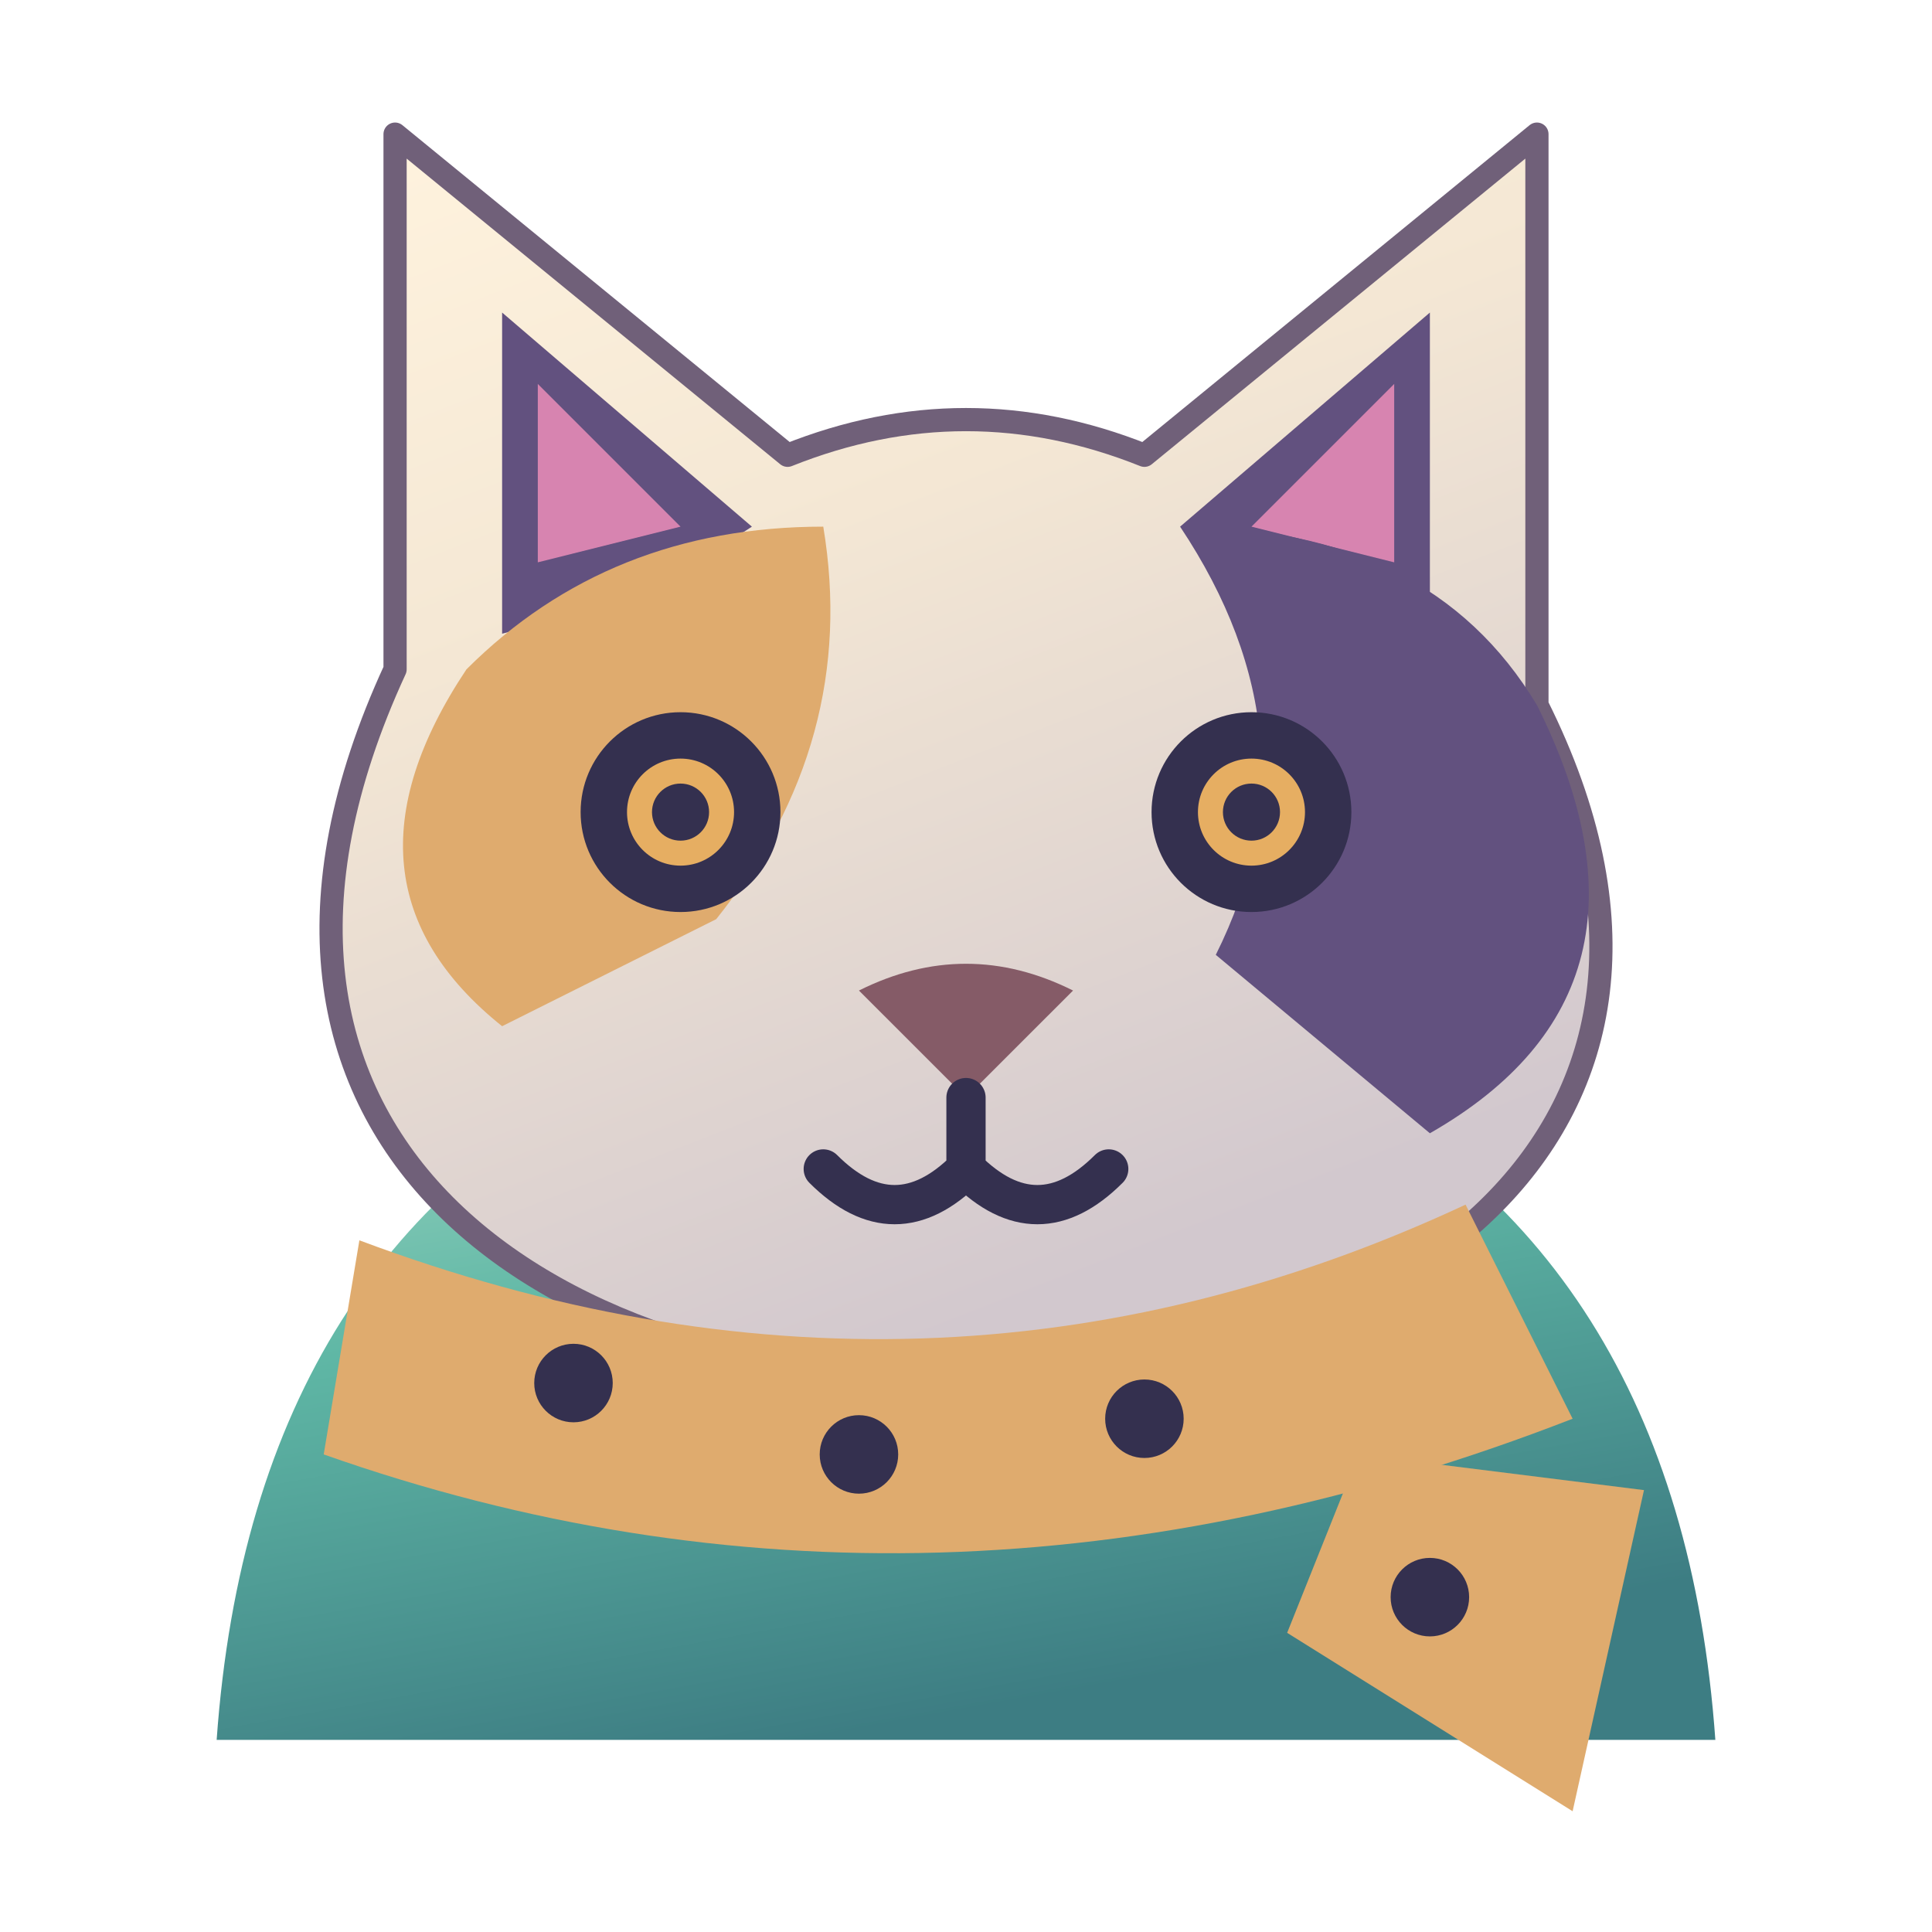
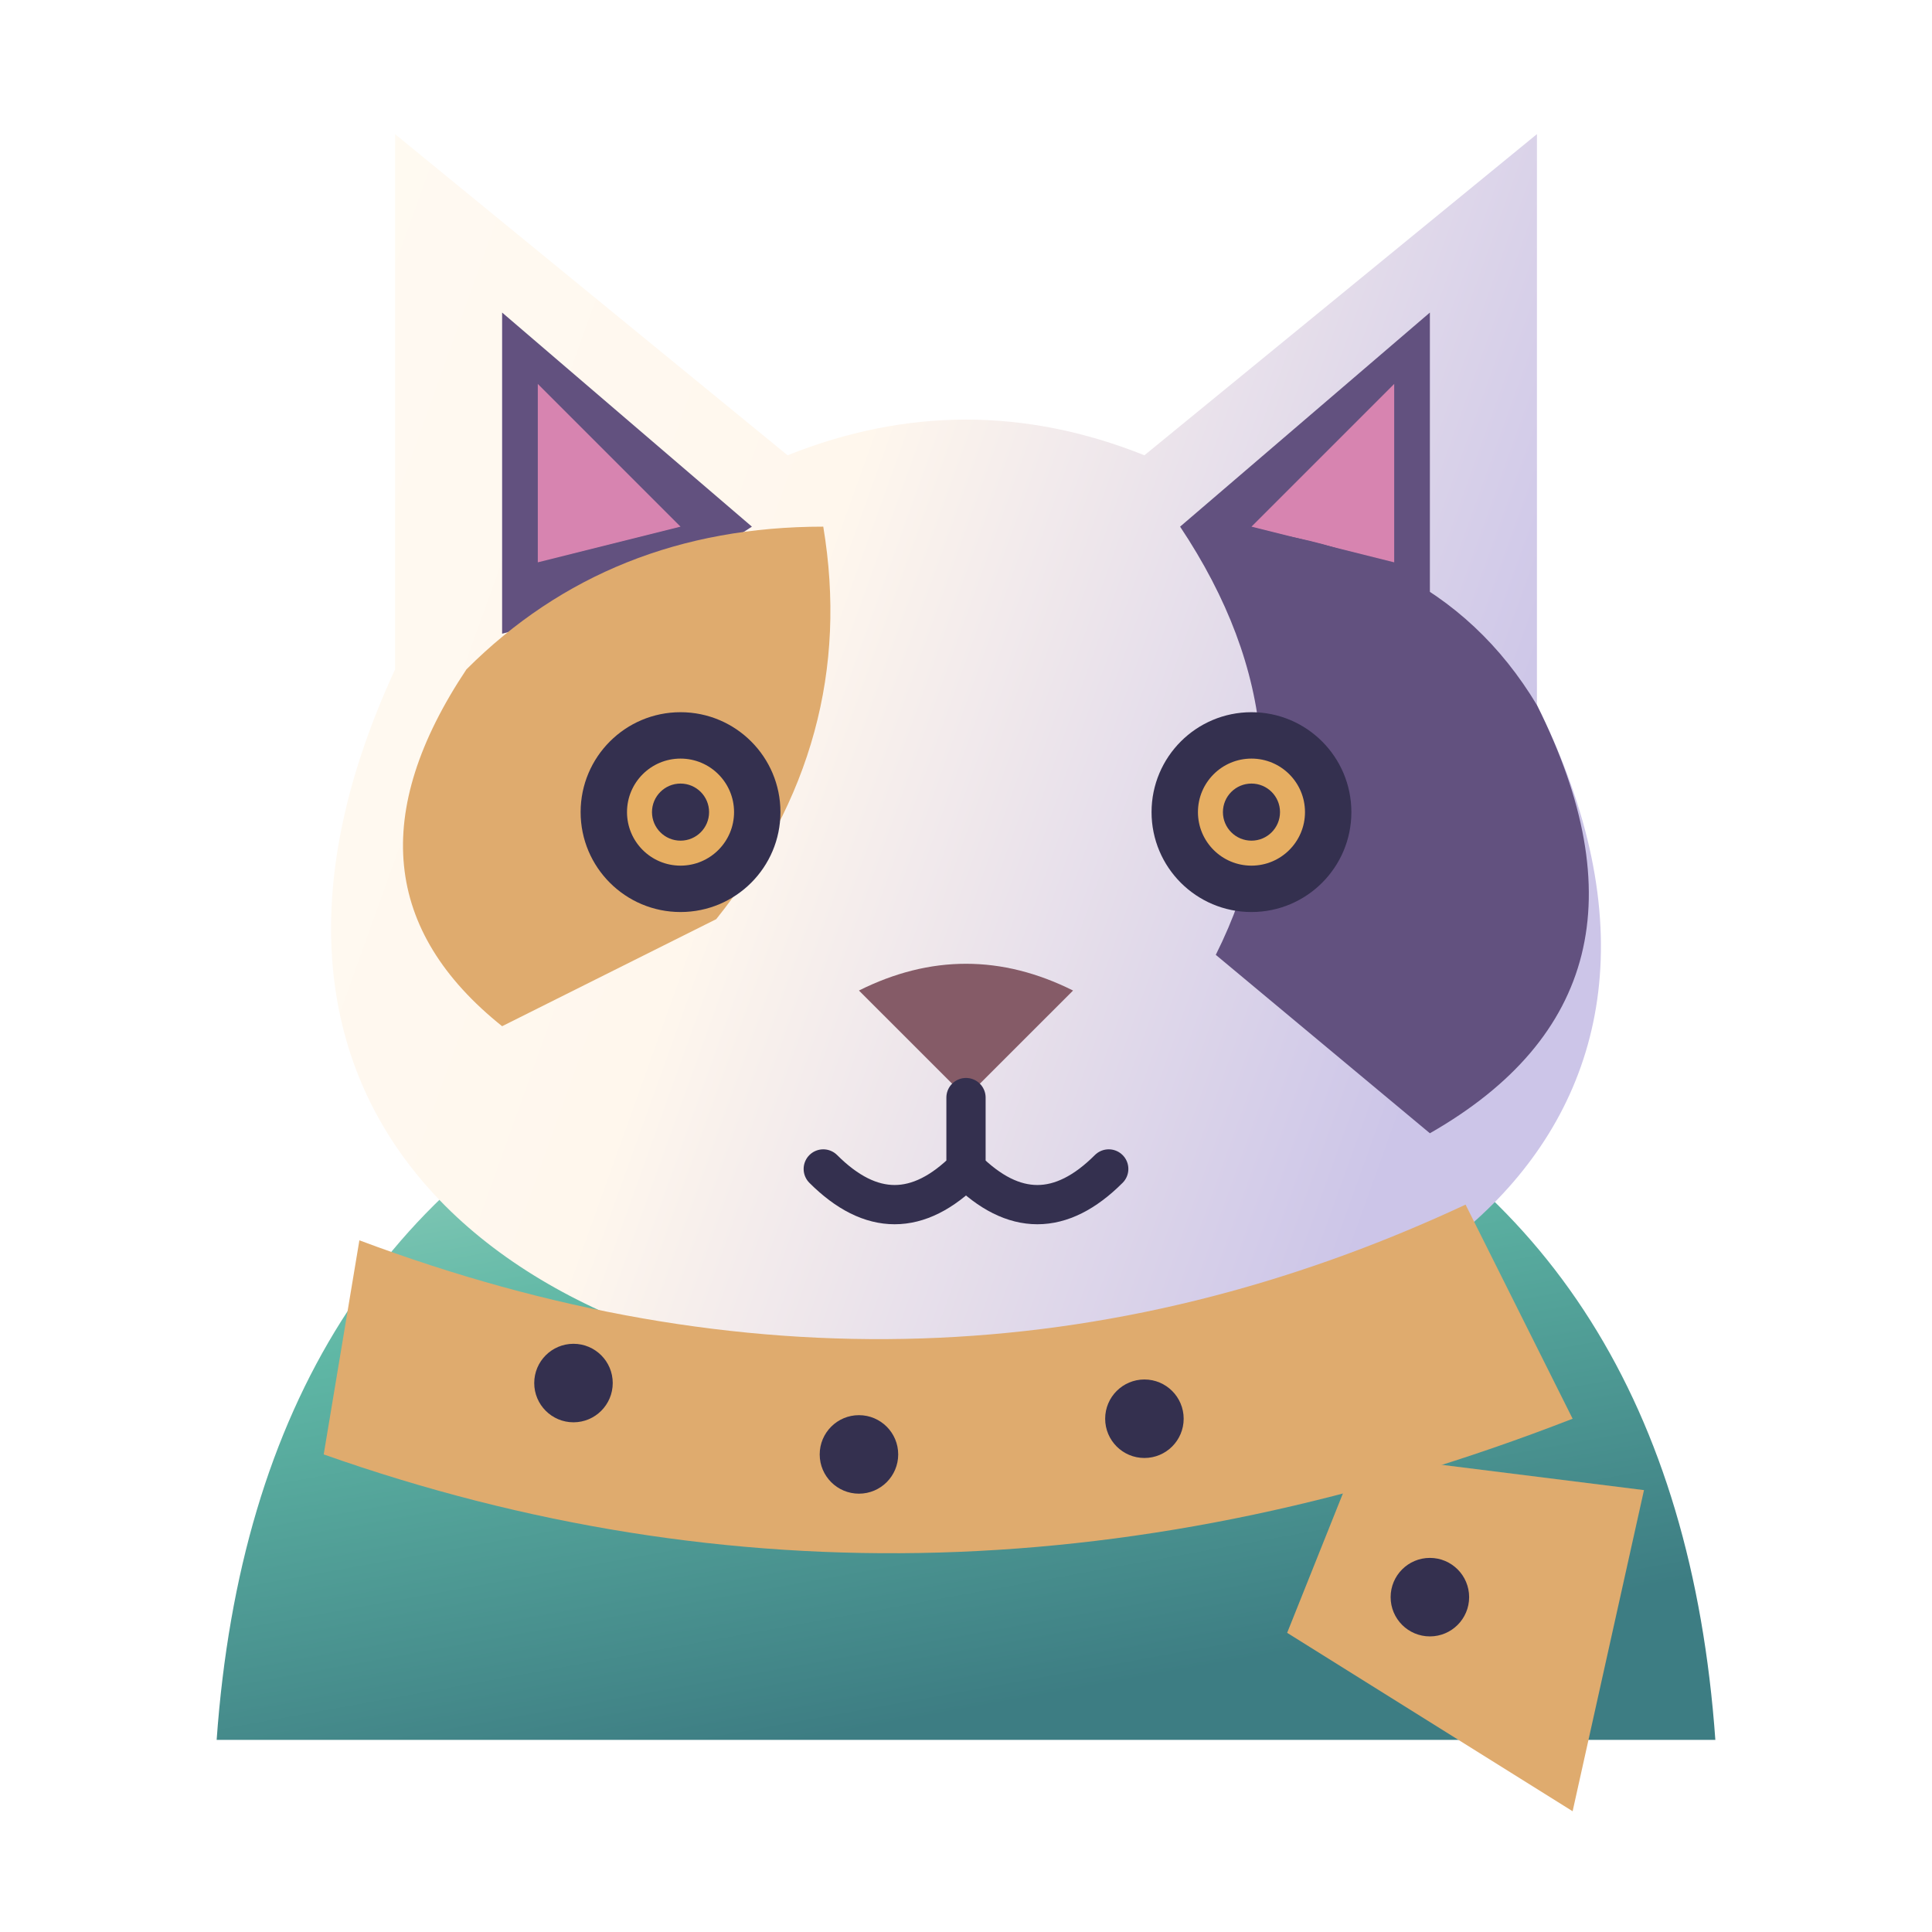
<svg xmlns="http://www.w3.org/2000/svg" width="64" height="64" viewBox="0 0 64 64">
  <g id="frameless-artwork" transform="translate(-5.825858 -9.741425) scale(1.182058)">
    <defs>
      <linearGradient id="enamel" x1="0" y1="0" x2=".6" y2="1">
        <stop stop-color="#f5c3ca" />
        <stop offset=".4" stop-color="#e88bb6" />
        <stop offset="1" stop-color="#a4688f" />
      </linearGradient>
      <linearGradient id="ink" x1="0" y1="0" x2="1" y2="1">
        <stop stop-color="#f3b6c0" />
        <stop offset=".6" stop-color="#e56ea1" />
        <stop offset="1" stop-color="#a25682" />
      </linearGradient>
      <linearGradient id="gem" x1="0" y1="0" x2="1" y2="1">
        <stop stop-color="#ceb7cc" />
        <stop offset=".5" stop-color="#9272ba" />
        <stop offset="1" stop-color="#6e5991" />
      </linearGradient>
    </defs>
    <g stroke-linecap="round" stroke-linejoin="round" />
    <defs>
      <linearGradient id="copper" x2=".2" y2="1">
        <stop stop-color="#ffe0a3" />
        <stop offset=".35" stop-color="#e6ae62" />
        <stop offset="1" stop-color="#a7585d" />
      </linearGradient>
      <linearGradient id="jade" x2=".3" y2="1">
        <stop stop-color="#b4ead5" />
        <stop offset=".4" stop-color="#46b6a2" />
        <stop offset="1" stop-color="#306779" />
      </linearGradient>
      <linearGradient id="rose-metal" x2=".3" y2="1">
        <stop stop-color="#f8c5c2" />
        <stop offset=".35" stop-color="#df77ac" />
        <stop offset="1" stop-color="#8e477e" />
      </linearGradient>
      <linearGradient id="indigo" x2=".4" y2="1">
        <stop stop-color="#b6b5ec" />
        <stop offset=".4" stop-color="#8596ed" />
        <stop offset="1" stop-color="#494f85" />
      </linearGradient>
      <linearGradient id="paper" x2=".2" y2="1">
        <stop stop-color="#fff4df" />
        <stop offset="1" stop-color="#d8c5b9" />
      </linearGradient>
      <linearGradient id="metal" x2=".8" y2="1">
        <stop stop-color="#f3e8df" />
        <stop offset=".35" stop-color="#9cb9c6" />
        <stop offset=".5" stop-color="#d5dcde" />
        <stop offset="1" stop-color="#61788f" />
      </linearGradient>
      <radialGradient id="glass" cx=".35" cy=".27" r=".8">
        <stop stop-color="#b0a5df" />
        <stop offset=".4" stop-color="#5b70b5" />
        <stop offset=".75" stop-color="#35446d" />
        <stop offset="1" stop-color="#172b41" />
      </radialGradient>
      <linearGradient id="screen" x2=".6" y2="1">
        <stop stop-color="#354b67" />
        <stop offset=".5" stop-color="#232c46" />
        <stop offset="1" stop-color="#182339" />
      </linearGradient>
    </defs>
    <defs>
      <linearGradient id="craft-sand" x2=".4" y2="1">
        <stop stop-color="#f1cc92" />
        <stop offset=".4" stop-color="#dfab6e" />
        <stop offset="1" stop-color="#b57668" />
      </linearGradient>
      <linearGradient id="craft-jade" x2=".4" y2="1">
        <stop stop-color="#9fd6c3" />
        <stop offset=".4" stop-color="#5fb7a5" />
        <stop offset="1" stop-color="#3d7d83" />
      </linearGradient>
      <linearGradient id="craft-rose" x2=".4" y2="1">
        <stop stop-color="#efb7ce" />
        <stop offset=".4" stop-color="#d784b0" />
        <stop offset="1" stop-color="#925a8b" />
      </linearGradient>
-       <linearGradient id="craft-paper" x2=".4" y2="1">
-         <stop stop-color="#fff3de" />
-         <stop offset=".4" stop-color="#f4e7d4" />
-         <stop offset="1" stop-color="#d2c8ce" />
+       <linearGradient id="craft-paper" x2="1" y2=".35">
+         <stop stop-color="#fffaf2" />
+         <stop offset=".45" stop-color="#fff7ed" />
+         <stop offset="1" stop-color="#ccc5e8" />
      </linearGradient>
    </defs>
    <g data-material="authored" stroke-linecap="round" stroke-linejoin="round">
      <path d="M23 38Q12 43 11 57H53Q52 43 41 38Z" fill="url(#craft-jade)" />
-       <path d="M16 12 27 21Q32 19 37 21L48 12 48 28C54 40 44 47 32 47S10 40 16 27Z" fill="url(#craft-paper)" stroke="#706079" stroke-width="0.65" />
+       <path d="M16 12 27 21Q32 19 37 21L48 12 48 28C54 40 44 47 32 47S10 40 16 27Z" fill="url(#craft-paper)" />
      <path d="M19 17 26 23Q23 25 19 26Z M45 17 38 23 45 26Z" fill="#62517f" />
      <path d="M20 19 24 23 20 24Z M44 19 40 23 44 24Z" fill="#d784b0" />
      <path d="M18 27Q22 23 28 23Q29 29 25 34L19 37Q14 33 18 27Z" fill="#dfab6e" />
      <path d="M38 23Q45 23 48 28Q52 36 45 40L39 35Q42 29 38 23Z" fill="#62517f" />
      <circle cx="24" cy="31" r="2.8" fill="#34304f" />
      <circle cx="40" cy="31" r="2.8" fill="#34304f" />
      <circle cx="24" cy="31" r="1.5" fill="#e6ae62" />
      <circle cx="40" cy="31" r="1.5" fill="#e6ae62" />
      <circle cx="24" cy="31" r="0.8" fill="#34304f" />
      <circle cx="40" cy="31" r="0.8" fill="#34304f" />
      <path d="M29 36Q32 34.5 35 36L32 39Z" fill="#855b67" />
      <path d="M32 39v2m-4 0q2 2 4 0 2 2 4 0" fill="none" stroke="#34304f" stroke-width="1.1" />
      <path d="M15 43Q31 49 46 42L49 48Q31 55 14 49Z" fill="#dfab6e" />
      <path d="M43 49 51 50 49 59 41 54Z" fill="#dfab6e" />
      <circle cx="21" cy="47" r="1.1" fill="#34304f" />
      <circle cx="29" cy="49" r="1.1" fill="#34304f" />
      <circle cx="37" cy="48" r="1.1" fill="#34304f" />
      <circle cx="45" cy="53" r="1.1" fill="#34304f" />
    </g>
  </g>
</svg>
